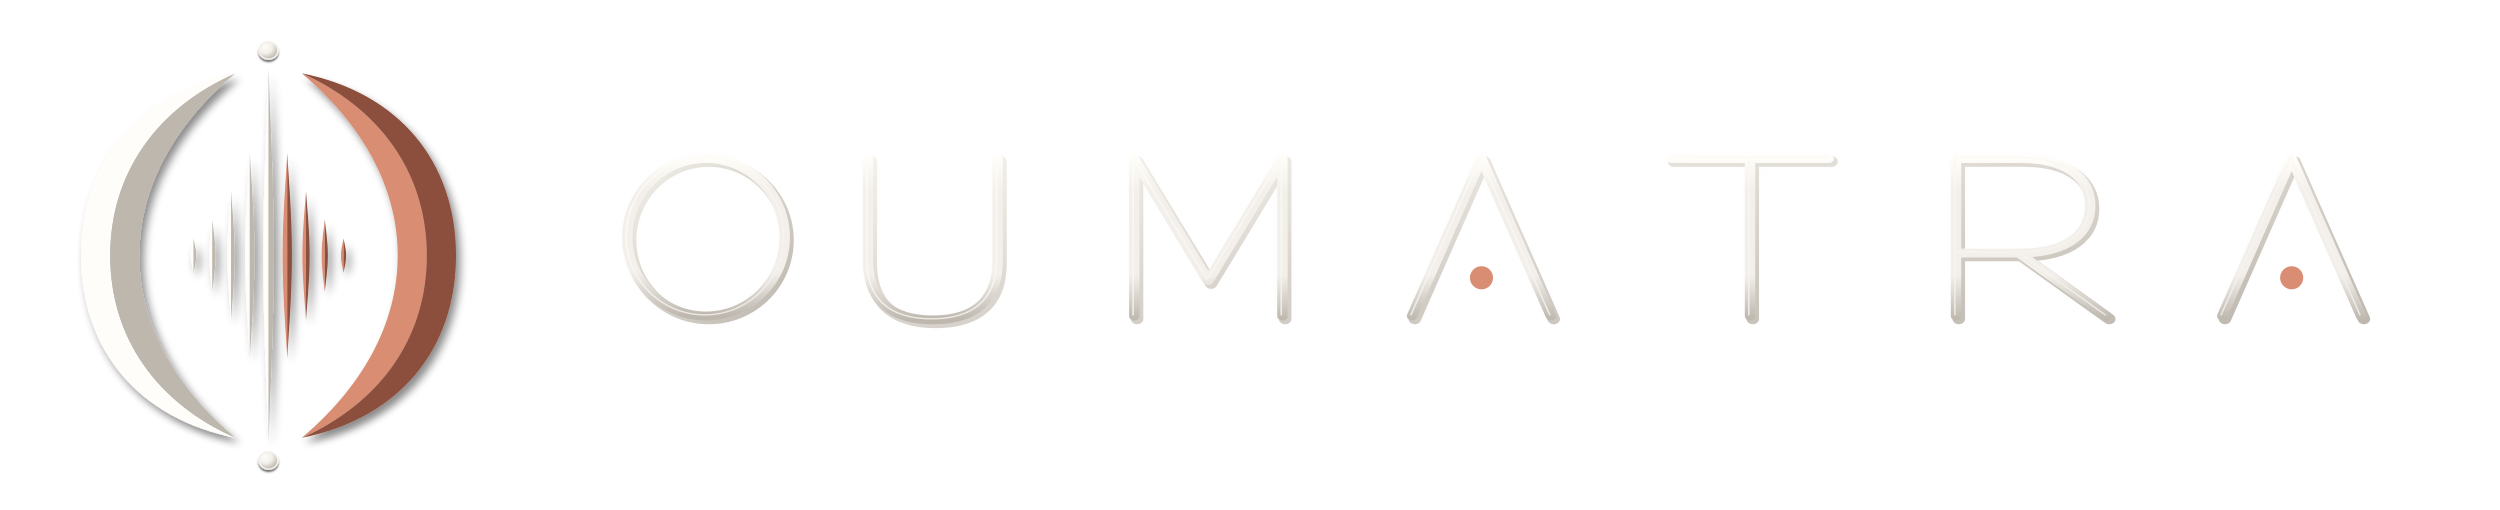
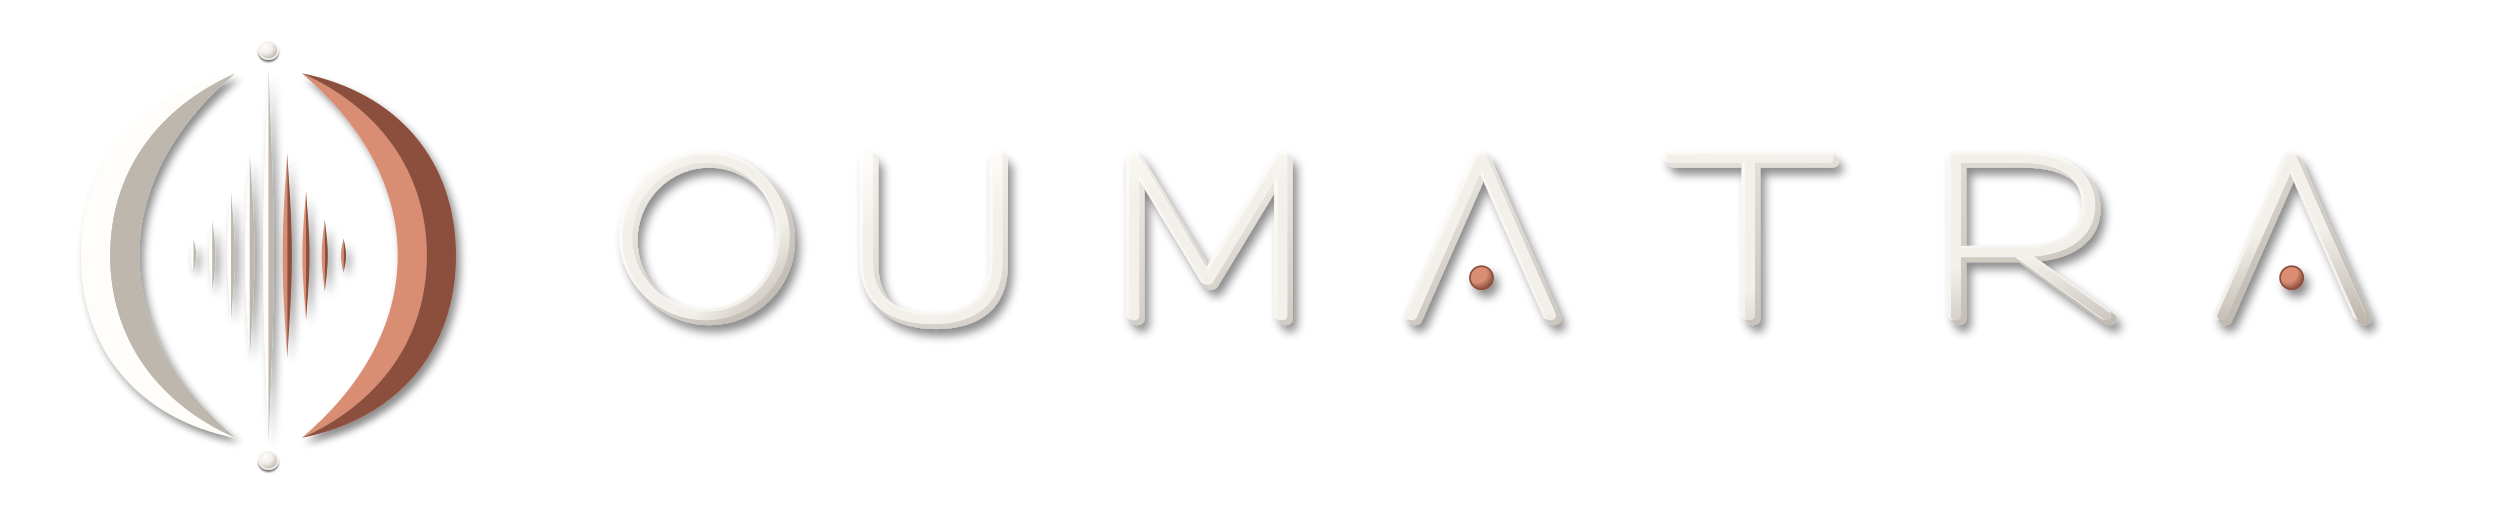
<svg xmlns="http://www.w3.org/2000/svg" viewBox="0 0 1080 220" role="img" aria-labelledby="title">
  <defs>
-     <linearGradient id="word-face" x1="0" y1="0" x2="0" y2="1">
+     <linearGradient id="word-face" x1="0" y1="0" x2="1" y2="1">
      <stop stop-color="#FFFDF9" />
-       <stop offset=".2" stop-color="#F3F0EB" />
-       <stop offset=".72" stop-color="#F3F0EB" />
+       <stop offset=".22" stop-color="#F3F0EB" />
+       <stop offset=".7" stop-color="#F3F0EB" />
      <stop offset="1" stop-color="#BDB7AE" />
    </linearGradient>
    <linearGradient id="word-highlight" x1="0" y1="0" x2="1" y2="1">
      <stop stop-color="#FFFDF9" />
      <stop offset="1" stop-color="#F3F0EB" />
    </linearGradient>
    <linearGradient id="word-shadow" x1="0" y1="0" x2="1" y2="1">
      <stop stop-color="#F3F0EB" />
      <stop offset="1" stop-color="#BDB7AE" />
    </linearGradient>
    <filter id="raised" x="-30%" y="-30%" width="170%" height="180%">
      <feDropShadow dx="2" dy="3" stdDeviation="2" flood-color="#000000" flood-opacity=".46" />
    </filter>
-     <filter id="word-depth" x="-8%" y="-20%" width="116%" height="150%">
-       <feGaussianBlur in="SourceAlpha" stdDeviation="2" result="glowAlpha" />
-       <feFlood flood-color="#F3F0EB" flood-opacity=".14" />
-       <feComposite in2="glowAlpha" operator="in" result="glow" />
-       <feDropShadow dx="1.6" dy="2.4" stdDeviation="1.1" flood-color="#061C22" flood-opacity=".38" />
-       <feMerge>
-         <feMergeNode in="glow" />
-         <feMergeNode in="SourceGraphic" />
-       </feMerge>
+     <filter id="word-depth" x="-10%" y="-25%" width="125%" height="165%">
+       <feDropShadow dx="2" dy="3" stdDeviation="2" flood-color="#000000" flood-opacity=".46" />
    </filter>
    <filter id="dot-inset" x="-80%" y="-80%" width="260%" height="260%">
      <feDropShadow dx="0" dy="1.2" stdDeviation=".65" flood-color="#000000" flood-opacity=".55" />
    </filter>
    <radialGradient id="dot-face" cx="34%" cy="30%" r="72%" fx="30%" fy="26%">
      <stop stop-color="#FFFDF9" />
      <stop offset=".52" stop-color="#F3F0EB" />
      <stop offset="1" stop-color="#BDB7AE" />
+     </radialGradient>
+     <radialGradient id="accent-dot-face" cx="34%" cy="30%" r="72%" fx="30%" fy="26%">
+       <stop stop-color="#D98D73" />
+       <stop offset=".58" stop-color="#D98D73" />
+       <stop offset="1" stop-color="#8C4F3E" />
    </radialGradient>
    <symbol id="left-wave-bar" viewBox="0 0 8 100" preserveAspectRatio="none">
      <path d="M4 0C3.2 10 0 29 0 50s3.2 40 4 50Z" fill="#FFFDF9" />
      <path d="M4 0c.8 10 4 29 4 50s-3.2 40-4 50Z" fill="#BDB7AE" />
    </symbol>
    <symbol id="right-wave-bar" viewBox="0 0 8 100" preserveAspectRatio="none">
      <path d="M4 0C3.2 10 0 29 0 50s3.2 40 4 50Z" fill="#D98D73" />
      <path d="M4 0c.8 10 4 29 4 50s-3.2 40-4 50Z" fill="#8C4F3E" />
    </symbol>
  </defs>
  <g transform="translate(8 12) scale(.9 .82)">
    <g filter="url(#raised)">
      <path d="M104 24C58 34 30 70 30 120C30 170 58 206 104 216C67 198 44 164 44 120C44 76 67 42 104 24Z" fill="#FFFDF9" />
      <path d="M104 24C67 42 44 76 44 120C44 164 67 198 104 216C76 190 58 157 58 120C58 83 76 50 104 24Z" fill="#BDB7AE" />
      <path d="M136 24C164 50 182 83 182 120C182 157 164 190 136 216C173 198 196 164 196 120C196 76 173 42 136 24Z" fill="#D98D73" />
      <path d="M136 24C173 42 196 76 196 120C196 164 173 198 136 216C182 206 210 170 210 120C210 70 182 34 136 24Z" fill="#8C4F3E" />
      <use href="#left-wave-bar" x="82.75" y="111" width="2.5" height="18" />
      <use href="#left-wave-bar" x="91.5" y="101" width="3" height="38" />
      <use href="#left-wave-bar" x="100.25" y="86" width="3.5" height="68" />
      <use href="#left-wave-bar" x="108.75" y="66" width="4.5" height="108" />
      <use href="#left-wave-bar" x="117.5" y="21" width="5" height="198" />
      <use href="#right-wave-bar" x="126.75" y="66" width="4.5" height="108" />
      <use href="#right-wave-bar" x="136.25" y="86" width="3.5" height="68" />
      <use href="#right-wave-bar" x="145.5" y="101" width="3" height="38" />
      <use href="#right-wave-bar" x="154.75" y="111" width="2.5" height="18" />
    </g>
    <circle cx="120" cy="12" r="4.5" fill="url(#dot-face)" stroke="#F3F0EB" stroke-width=".8" filter="url(#dot-inset)" />
    <circle cx="120" cy="228" r="4.5" fill="url(#dot-face)" stroke="#F3F0EB" stroke-width=".8" filter="url(#dot-inset)" />
  </g>
  <g filter="url(#word-depth)">
-     <g transform="translate(270 43) scale(1 .85) translate(1.2 1.5)" fill="none" stroke="url(#word-shadow)" stroke-width="5.4" stroke-linecap="round" stroke-linejoin="round">
+     <g transform="translate(270 43) scale(1 .85) translate(1.35 1.55)" fill="none" stroke="url(#word-shadow)" stroke-width="6.2" stroke-linecap="round" stroke-linejoin="round">
      <ellipse cx="35" cy="70" rx="34" ry="40" />
      <path d="M105 30v52c0 20 10 30 28 30s28-10 28-30V30M220 110V30l32 62 32-62v80M340 110l30-80 30 80M452 30h68m-34 0v80M575 110V30h28c20 0 30 10 30 24s-10 24-30 24h-28m27 0 38 32M690 110l30-80 30 80" />
    </g>
-     <g transform="translate(270 43) scale(1 .85)" fill="none" stroke="url(#word-face)" stroke-width="4.5" stroke-linecap="round" stroke-linejoin="round">
+     <g transform="translate(270 43) scale(1 .85) translate(-.8 -.85)" fill="none" stroke="url(#word-highlight)" stroke-width="5.5" stroke-linecap="round" stroke-linejoin="round">
      <ellipse cx="35" cy="70" rx="34" ry="40" />
      <path d="M105 30v52c0 20 10 30 28 30s28-10 28-30V30M220 110V30l32 62 32-62v80M340 110l30-80 30 80M452 30h68m-34 0v80M575 110V30h28c20 0 30 10 30 24s-10 24-30 24h-28m27 0 38 32M690 110l30-80 30 80" />
    </g>
-     <g transform="translate(270 43) scale(1 .85) translate(-.5 -.55)" fill="none" stroke="url(#word-highlight)" stroke-opacity=".8" stroke-width=".7" stroke-linecap="round" stroke-linejoin="round">
+     <g transform="translate(270 43) scale(1 .85)" fill="none" stroke="url(#word-face)" stroke-width="4.35" stroke-linecap="round" stroke-linejoin="round">
      <ellipse cx="35" cy="70" rx="34" ry="40" />
      <path d="M105 30v52c0 20 10 30 28 30s28-10 28-30V30M220 110V30l32 62 32-62v80M340 110l30-80 30 80M452 30h68m-34 0v80M575 110V30h28c20 0 30 10 30 24s-10 24-30 24h-28m27 0 38 32M690 110l30-80 30 80" />
    </g>
-     <g fill="#D98D73">
+     <g fill="url(#accent-dot-face)" stroke="#8C4F3E" stroke-width=".75">
      <circle cx="640" cy="120" r="5" />
      <circle cx="990" cy="120" r="5" />
    </g>
  </g>
</svg>
